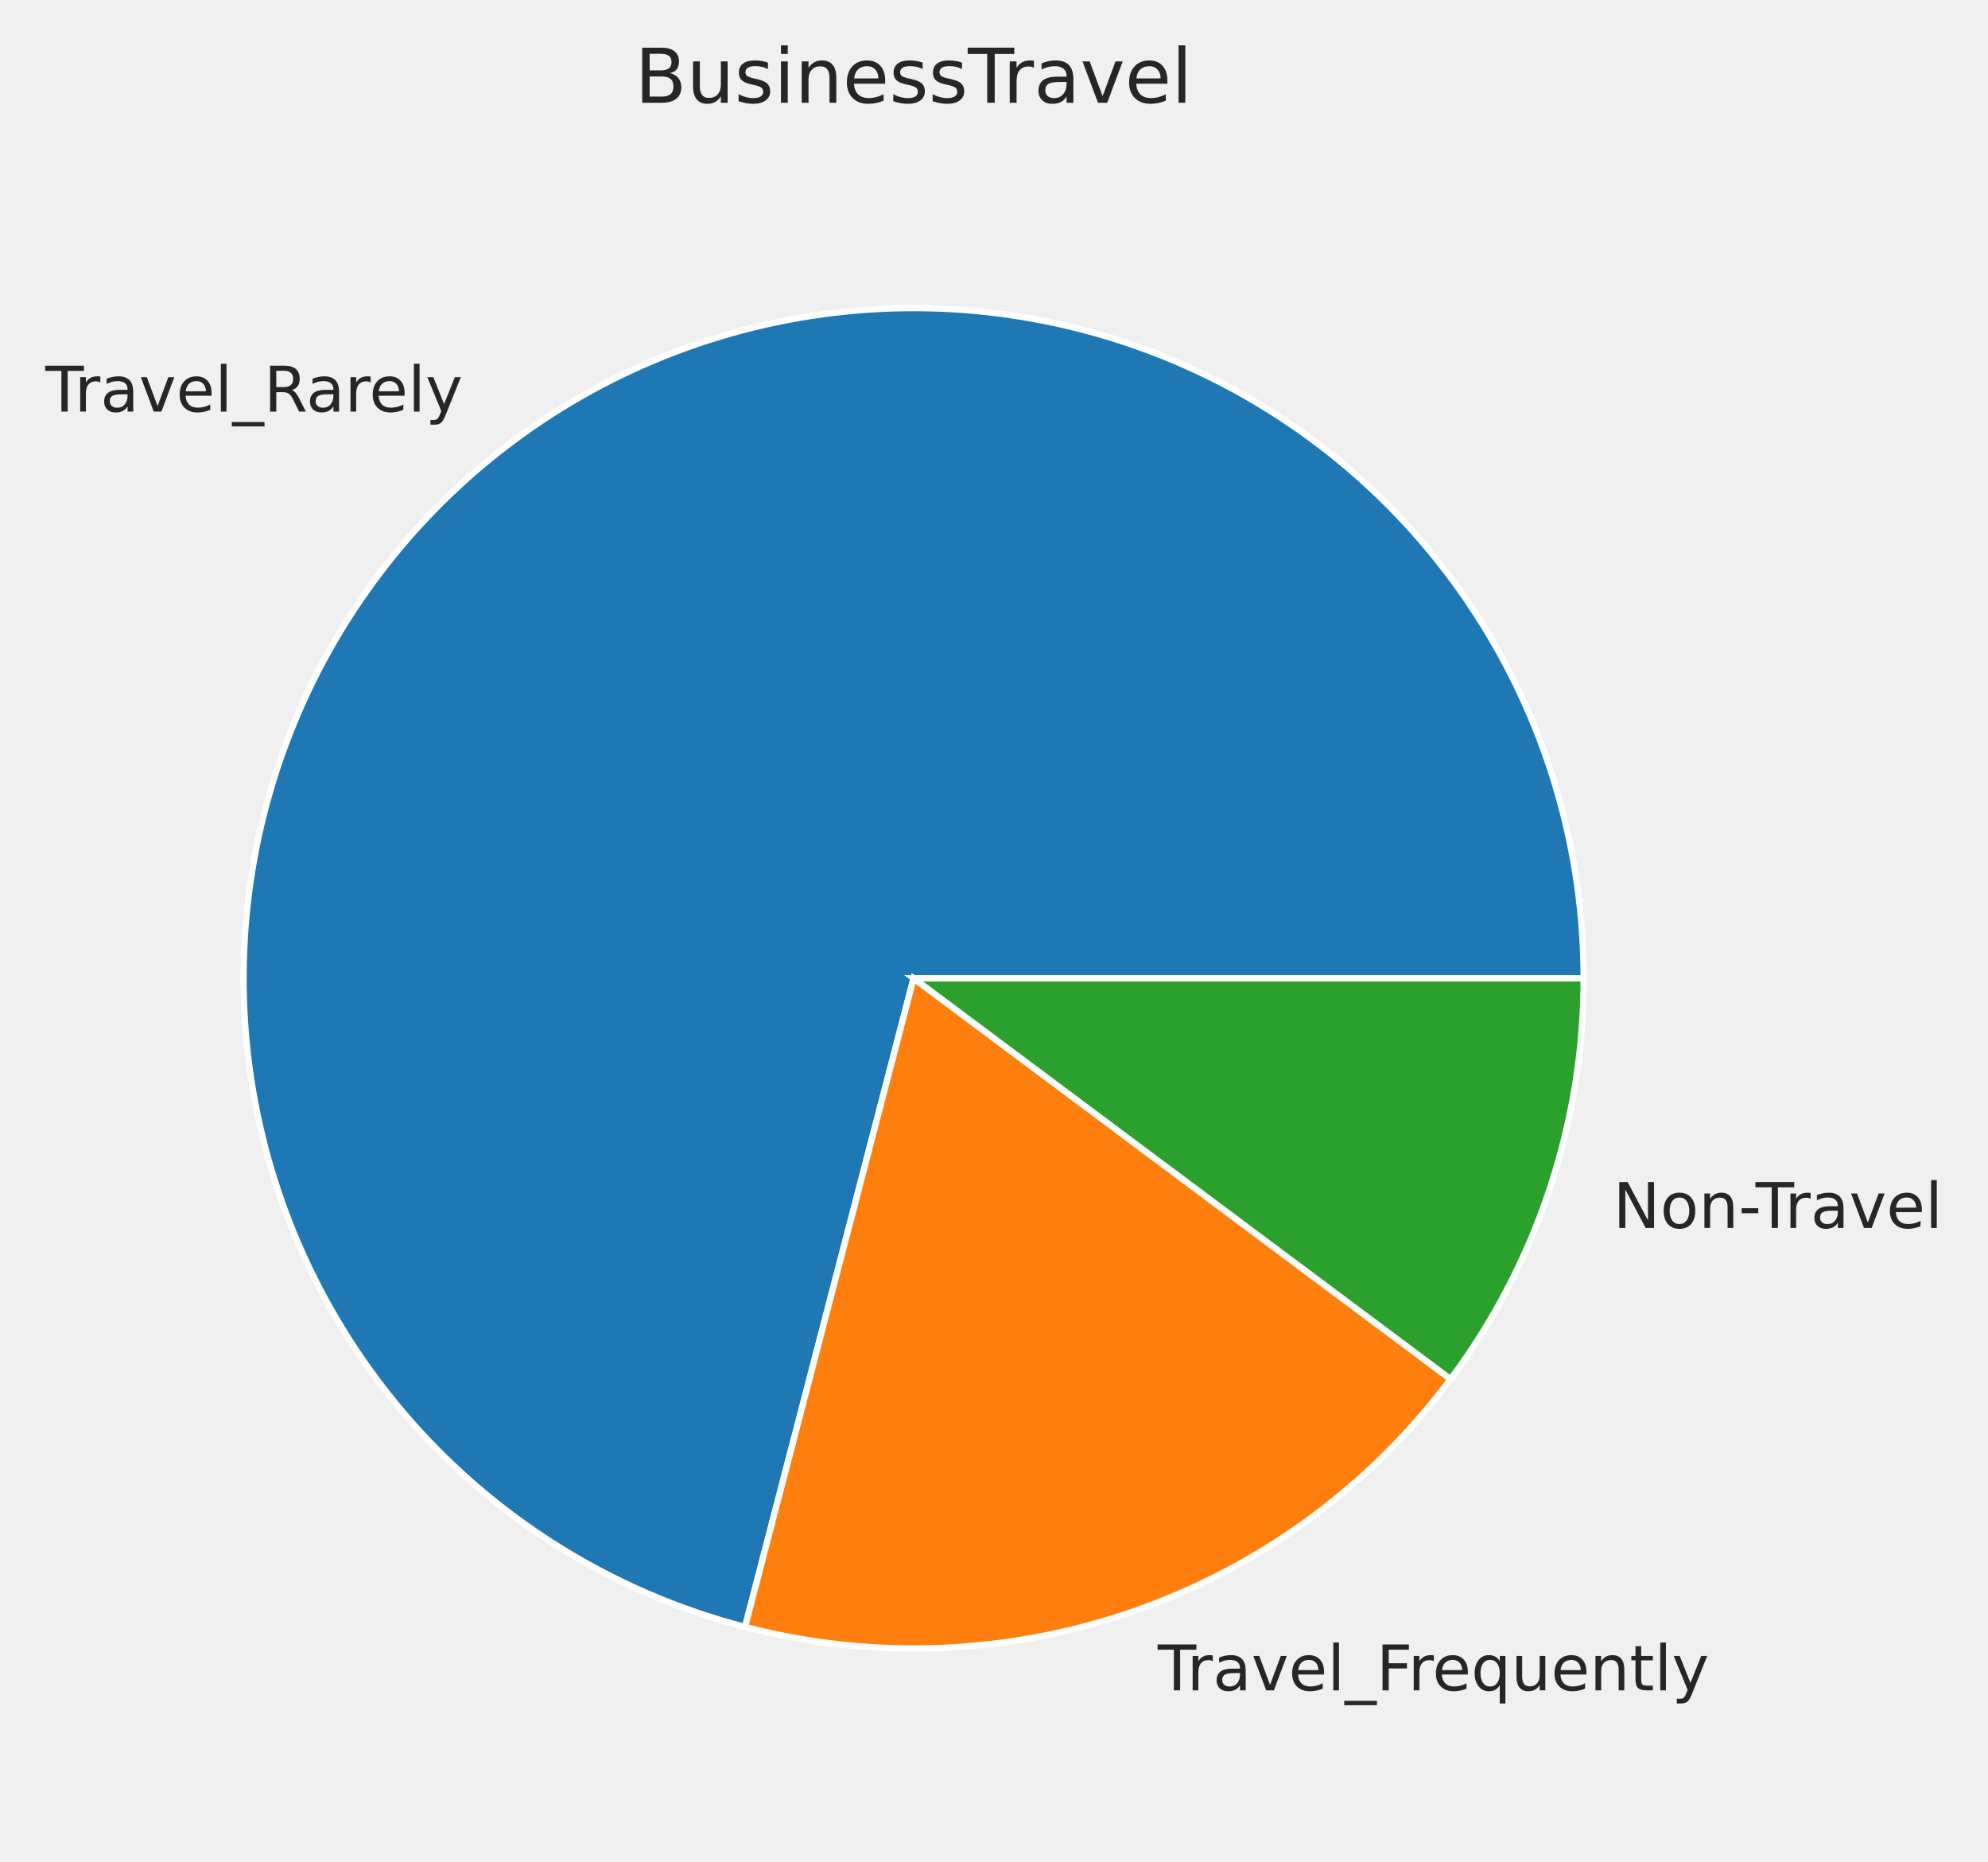
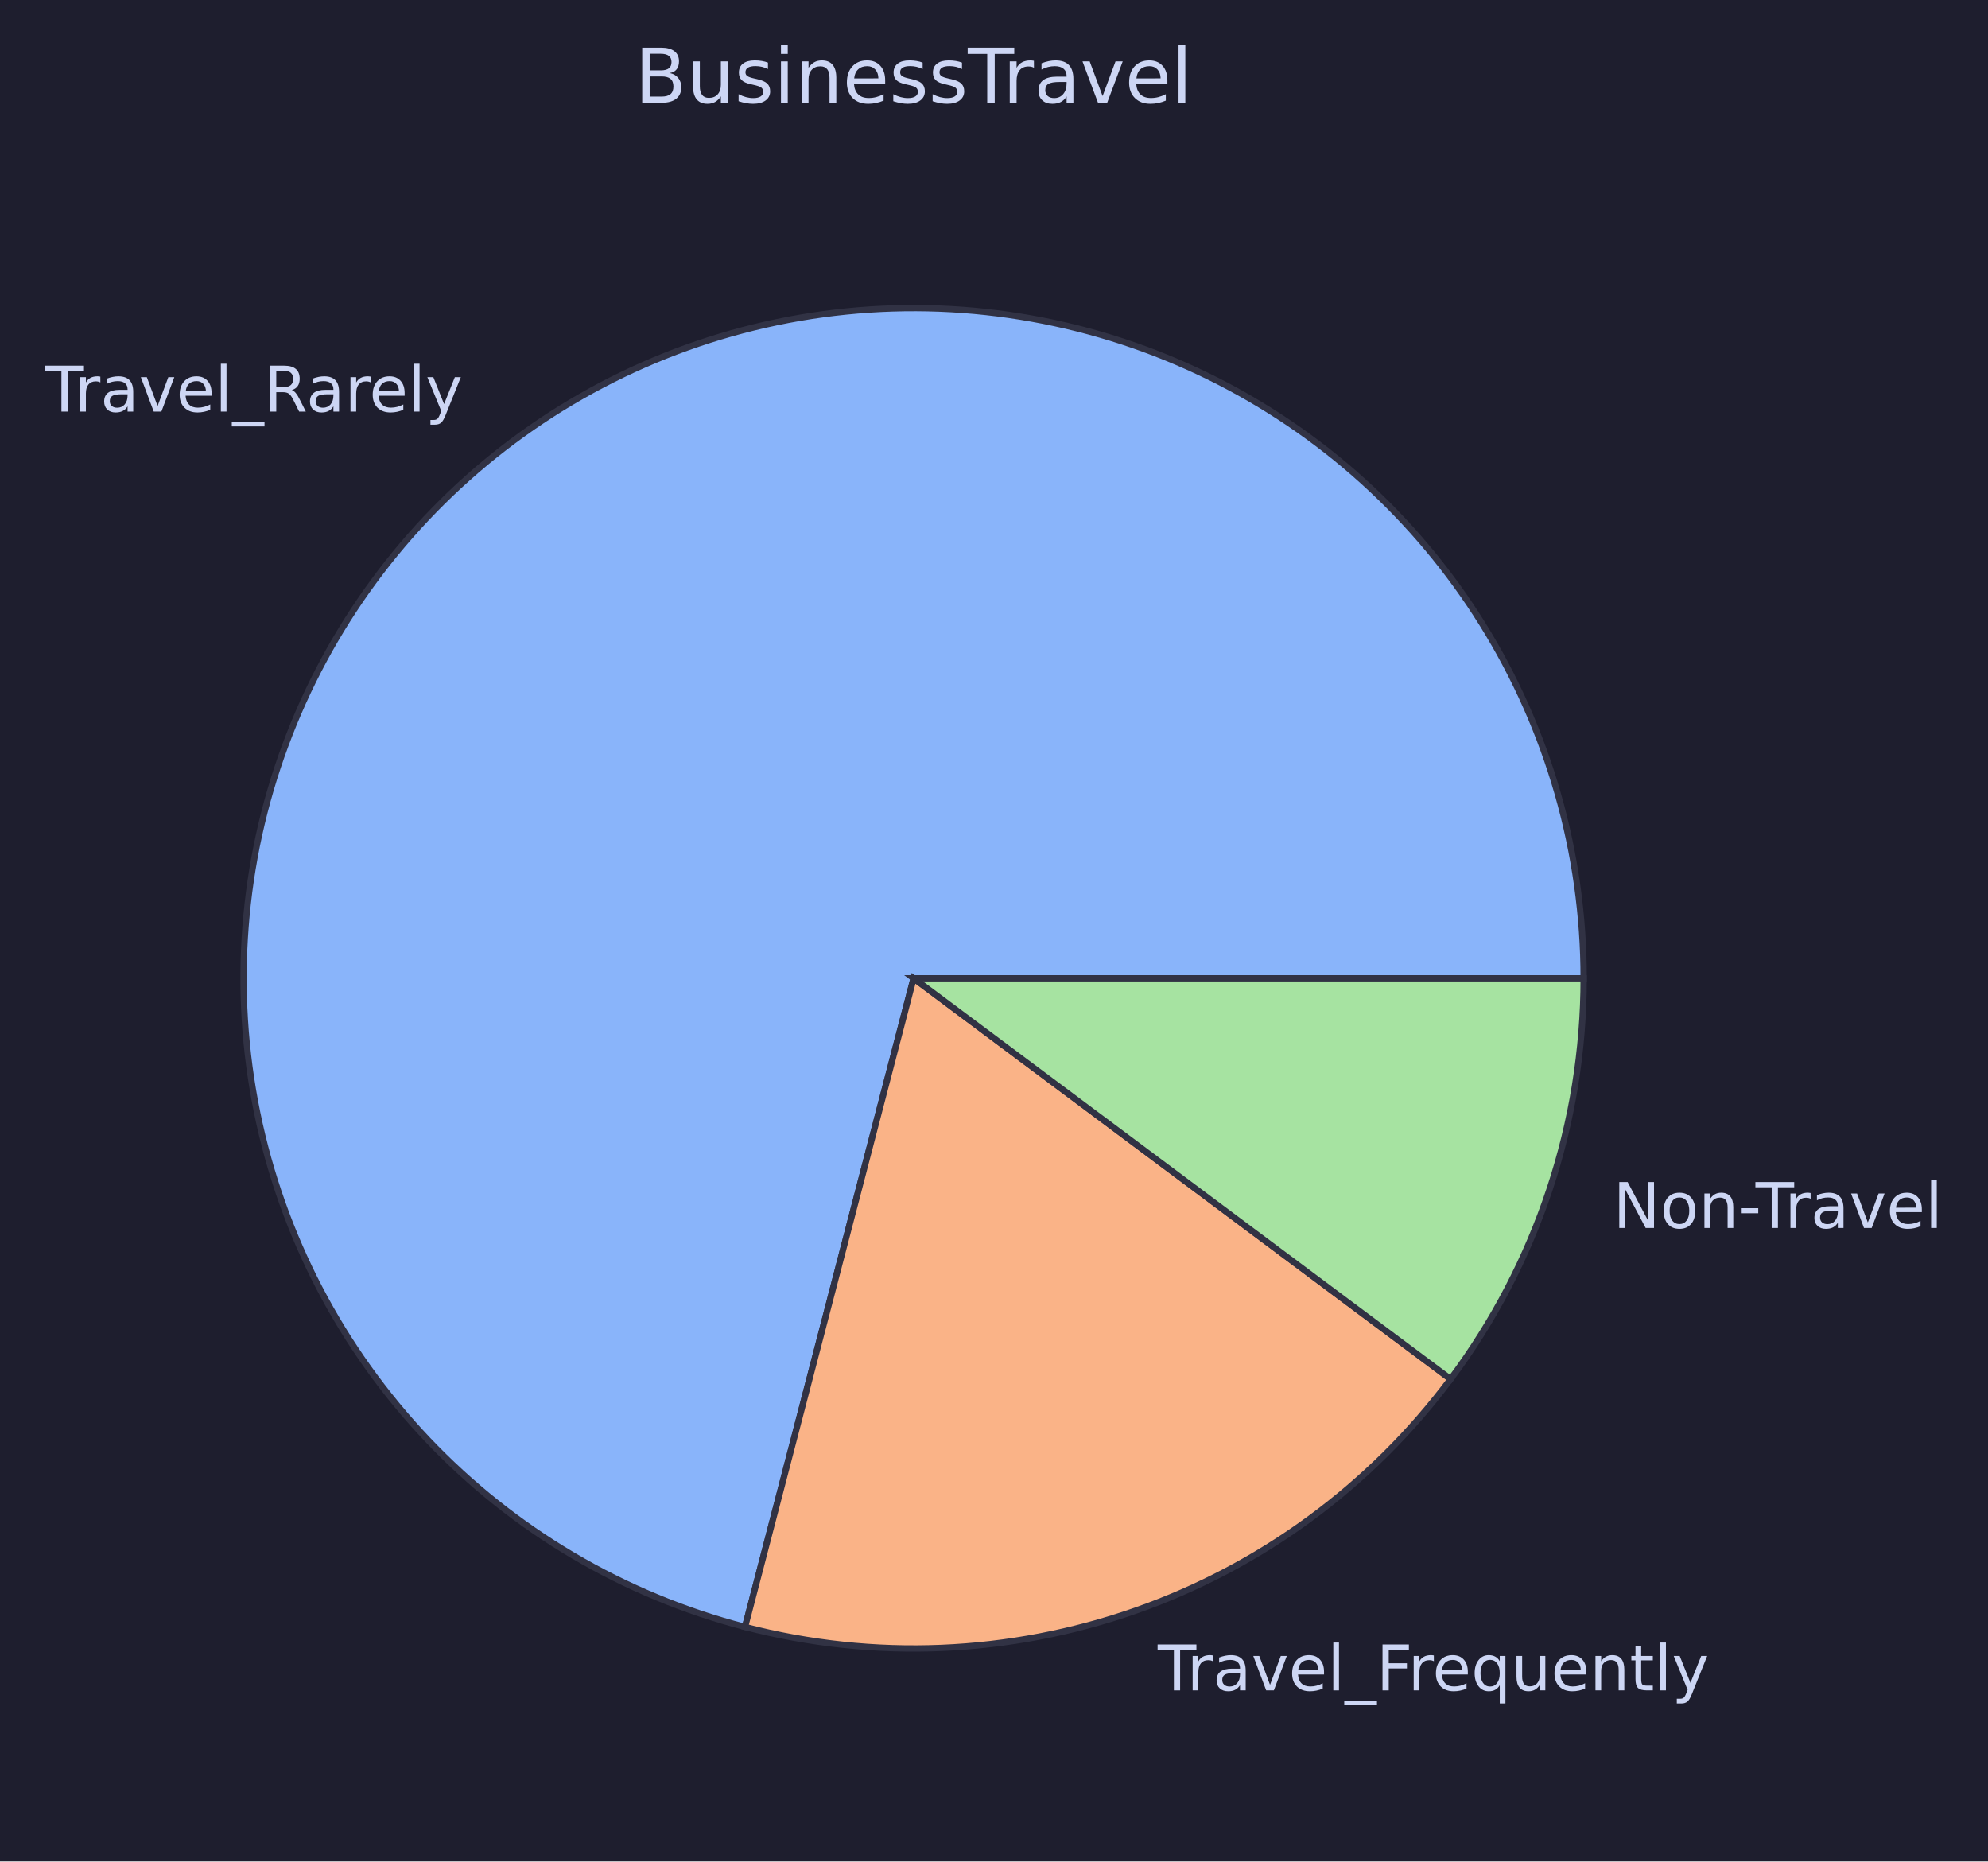
<svg xmlns="http://www.w3.org/2000/svg" xmlns:xlink="http://www.w3.org/1999/xlink" width="315.815pt" height="295.63pt" viewBox="0 0 315.815 295.63" version="1.1">
  <defs>
    <style type="text/css">*{stroke-linejoin: round; stroke-linecap: butt}</style>
  </defs>
  <g id="figure_1">
    <g id="patch_1">
-       <path d="M -0 295.63  L 315.815 295.63  L 315.815 0  L -0 0  L -0 295.63  z " style="fill: none" />
+       <path d="M -0 295.63  L 315.815 295.63  L 315.815 0  L -0 0  z " style="fill: #1e1e2e" />
    </g>
    <g id="axes_1">
      <g id="matplotlib.axis_1" />
      <g id="matplotlib.axis_2" />
      <g id="patch_2">
-         <path d="M 251.581 155.374  C 251.581 135.475 246 115.968 235.476 99.08  C 224.952 82.191 209.9 68.587 192.036 59.819  C 174.173 51.051 154.203 47.466 134.405 49.472  C 114.607 51.478 95.763 58.996 80.021 71.169  C 64.279 83.342 52.262 99.689 45.339 118.345  C 38.417 137.002 36.863 157.231 40.854 176.726  C 44.846 196.221 54.226 214.211 67.923 228.646  C 81.621 243.08 99.096 253.389 118.356 258.395  L 145.136 155.374  z " style="fill: #1f77b4; stroke: #ffffff; stroke-linejoin: miter" />
+         <path d="M 251.581 155.374  C 251.581 135.475 246 115.968 235.476 99.08  C 224.952 82.191 209.9 68.587 192.036 59.819  C 174.173 51.051 154.203 47.466 134.405 49.472  C 114.607 51.478 95.763 58.996 80.021 71.169  C 64.279 83.342 52.262 99.689 45.339 118.345  C 38.417 137.002 36.863 157.231 40.854 176.726  C 44.846 196.221 54.226 214.211 67.923 228.646  C 81.621 243.08 99.096 253.389 118.356 258.395  L 145.136 155.374  z " style="fill: #89b4fa; stroke: #313244; stroke-linejoin: miter" />
      </g>
      <g id="patch_3">
-         <path d="M 118.356 258.395  C 138.832 263.718 160.437 262.817 180.4 255.808  C 200.362 248.799 217.788 235.995 230.442 219.04  L 145.136 155.374  z " style="fill: #ff7f0e; stroke: #ffffff; stroke-linejoin: miter" />
+         <path d="M 118.356 258.395  C 138.832 263.718 160.437 262.817 180.4 255.808  C 200.362 248.799 217.788 235.995 230.442 219.04  L 145.136 155.374  z " style="fill: #fab387; stroke: #313244; stroke-linejoin: miter" />
      </g>
      <g id="patch_4">
-         <path d="M 230.442 219.04  C 237.26 209.905 242.566 199.734 246.158 188.916  C 249.75 178.098 251.581 166.773 251.581 155.374  L 145.136 155.374  z " style="fill: #2ca02c; stroke: #ffffff; stroke-linejoin: miter" />
+         <path d="M 230.442 219.04  C 237.26 209.905 242.566 199.734 246.158 188.916  C 249.75 178.098 251.581 166.773 251.581 155.374  L 145.136 155.374  z " style="fill: #a6e3a1; stroke: #313244; stroke-linejoin: miter" />
      </g>
      <g id="text_1">
-         <g style="fill: #262626" transform="translate(7.2 65.3685) scale(0.1 -0.1)">
+         <g style="fill: #cdd6f4" transform="translate(7.2 65.3685) scale(0.1 -0.1)">
          <defs>
            <path id="DejaVuSans-54" d="M -19 4666  L 3928 4666  L 3928 4134  L 2272 4134  L 2272 0  L 1638 0  L 1638 4134  L -19 4134  L -19 4666  z " transform="scale(0.015625)" />
            <path id="DejaVuSans-72" d="M 2631 2963  Q 2534 3019 2420 3045  Q 2306 3072 2169 3072  Q 1681 3072 1420 2755  Q 1159 2438 1159 1844  L 1159 0  L 581 0  L 581 3500  L 1159 3500  L 1159 2956  Q 1341 3275 1631 3429  Q 1922 3584 2338 3584  Q 2397 3584 2469 3576  Q 2541 3569 2628 3553  L 2631 2963  z " transform="scale(0.015625)" />
            <path id="DejaVuSans-61" d="M 2194 1759  Q 1497 1759 1228 1600  Q 959 1441 959 1056  Q 959 750 1161 570  Q 1363 391 1709 391  Q 2188 391 2477 730  Q 2766 1069 2766 1631  L 2766 1759  L 2194 1759  z M 3341 1997  L 3341 0  L 2766 0  L 2766 531  Q 2569 213 2275 61  Q 1981 -91 1556 -91  Q 1019 -91 701 211  Q 384 513 384 1019  Q 384 1609 779 1909  Q 1175 2209 1959 2209  L 2766 2209  L 2766 2266  Q 2766 2663 2505 2880  Q 2244 3097 1772 3097  Q 1472 3097 1187 3025  Q 903 2953 641 2809  L 641 3341  Q 956 3463 1253 3523  Q 1550 3584 1831 3584  Q 2591 3584 2966 3190  Q 3341 2797 3341 1997  z " transform="scale(0.015625)" />
            <path id="DejaVuSans-76" d="M 191 3500  L 800 3500  L 1894 563  L 2988 3500  L 3597 3500  L 2284 0  L 1503 0  L 191 3500  z " transform="scale(0.015625)" />
            <path id="DejaVuSans-65" d="M 3597 1894  L 3597 1613  L 953 1613  Q 991 1019 1311 708  Q 1631 397 2203 397  Q 2534 397 2845 478  Q 3156 559 3463 722  L 3463 178  Q 3153 47 2828 -22  Q 2503 -91 2169 -91  Q 1331 -91 842 396  Q 353 884 353 1716  Q 353 2575 817 3079  Q 1281 3584 2069 3584  Q 2775 3584 3186 3129  Q 3597 2675 3597 1894  z M 3022 2063  Q 3016 2534 2758 2815  Q 2500 3097 2075 3097  Q 1594 3097 1305 2825  Q 1016 2553 972 2059  L 3022 2063  z " transform="scale(0.015625)" />
            <path id="DejaVuSans-6c" d="M 603 4863  L 1178 4863  L 1178 0  L 603 0  L 603 4863  z " transform="scale(0.015625)" />
            <path id="DejaVuSans-5f" d="M 3263 -1063  L 3263 -1509  L -63 -1509  L -63 -1063  L 3263 -1063  z " transform="scale(0.015625)" />
            <path id="DejaVuSans-52" d="M 2841 2188  Q 3044 2119 3236 1894  Q 3428 1669 3622 1275  L 4263 0  L 3584 0  L 2988 1197  Q 2756 1666 2539 1819  Q 2322 1972 1947 1972  L 1259 1972  L 1259 0  L 628 0  L 628 4666  L 2053 4666  Q 2853 4666 3247 4331  Q 3641 3997 3641 3322  Q 3641 2881 3436 2590  Q 3231 2300 2841 2188  z M 1259 4147  L 1259 2491  L 2053 2491  Q 2509 2491 2742 2702  Q 2975 2913 2975 3322  Q 2975 3731 2742 3939  Q 2509 4147 2053 4147  L 1259 4147  z " transform="scale(0.015625)" />
            <path id="DejaVuSans-79" d="M 2059 -325  Q 1816 -950 1584 -1140  Q 1353 -1331 966 -1331  L 506 -1331  L 506 -850  L 844 -850  Q 1081 -850 1212 -737  Q 1344 -625 1503 -206  L 1606 56  L 191 3500  L 800 3500  L 1894 763  L 2988 3500  L 3597 3500  L 2059 -325  z " transform="scale(0.015625)" />
          </defs>
          <use xlink:href="#DejaVuSans-54" />
          <use xlink:href="#DejaVuSans-72" x="46.334" />
          <use xlink:href="#DejaVuSans-61" x="87.447" />
          <use xlink:href="#DejaVuSans-76" x="148.727" />
          <use xlink:href="#DejaVuSans-65" x="207.906" />
          <use xlink:href="#DejaVuSans-6c" x="269.43" />
          <use xlink:href="#DejaVuSans-5f" x="297.213" />
          <use xlink:href="#DejaVuSans-52" x="347.213" />
          <use xlink:href="#DejaVuSans-61" x="414.445" />
          <use xlink:href="#DejaVuSans-72" x="475.725" />
          <use xlink:href="#DejaVuSans-65" x="514.588" />
          <use xlink:href="#DejaVuSans-6c" x="576.111" />
          <use xlink:href="#DejaVuSans-79" x="603.895" />
        </g>
      </g>
      <g id="text_2">
-         <g style="fill: #262626" transform="translate(183.9259 268.4717) scale(0.1 -0.1)">
+         <g style="fill: #cdd6f4" transform="translate(183.9259 268.4717) scale(0.1 -0.1)">
          <defs>
            <path id="DejaVuSans-46" d="M 628 4666  L 3309 4666  L 3309 4134  L 1259 4134  L 1259 2759  L 3109 2759  L 3109 2228  L 1259 2228  L 1259 0  L 628 0  L 628 4666  z " transform="scale(0.015625)" />
            <path id="DejaVuSans-71" d="M 947 1747  Q 947 1113 1208 752  Q 1469 391 1925 391  Q 2381 391 2643 752  Q 2906 1113 2906 1747  Q 2906 2381 2643 2742  Q 2381 3103 1925 3103  Q 1469 3103 1208 2742  Q 947 2381 947 1747  z M 2906 525  Q 2725 213 2448 61  Q 2172 -91 1784 -91  Q 1150 -91 751 415  Q 353 922 353 1747  Q 353 2572 751 3078  Q 1150 3584 1784 3584  Q 2172 3584 2448 3432  Q 2725 3281 2906 2969  L 2906 3500  L 3481 3500  L 3481 -1331  L 2906 -1331  L 2906 525  z " transform="scale(0.015625)" />
            <path id="DejaVuSans-75" d="M 544 1381  L 544 3500  L 1119 3500  L 1119 1403  Q 1119 906 1312 657  Q 1506 409 1894 409  Q 2359 409 2629 706  Q 2900 1003 2900 1516  L 2900 3500  L 3475 3500  L 3475 0  L 2900 0  L 2900 538  Q 2691 219 2414 64  Q 2138 -91 1772 -91  Q 1169 -91 856 284  Q 544 659 544 1381  z M 1991 3584  L 1991 3584  z " transform="scale(0.015625)" />
            <path id="DejaVuSans-6e" d="M 3513 2113  L 3513 0  L 2938 0  L 2938 2094  Q 2938 2591 2744 2837  Q 2550 3084 2163 3084  Q 1697 3084 1428 2787  Q 1159 2491 1159 1978  L 1159 0  L 581 0  L 581 3500  L 1159 3500  L 1159 2956  Q 1366 3272 1645 3428  Q 1925 3584 2291 3584  Q 2894 3584 3203 3211  Q 3513 2838 3513 2113  z " transform="scale(0.015625)" />
            <path id="DejaVuSans-74" d="M 1172 4494  L 1172 3500  L 2356 3500  L 2356 3053  L 1172 3053  L 1172 1153  Q 1172 725 1289 603  Q 1406 481 1766 481  L 2356 481  L 2356 0  L 1766 0  Q 1100 0 847 248  Q 594 497 594 1153  L 594 3053  L 172 3053  L 172 3500  L 594 3500  L 594 4494  L 1172 4494  z " transform="scale(0.015625)" />
          </defs>
          <use xlink:href="#DejaVuSans-54" />
          <use xlink:href="#DejaVuSans-72" x="46.334" />
          <use xlink:href="#DejaVuSans-61" x="87.447" />
          <use xlink:href="#DejaVuSans-76" x="148.727" />
          <use xlink:href="#DejaVuSans-65" x="207.906" />
          <use xlink:href="#DejaVuSans-6c" x="269.43" />
          <use xlink:href="#DejaVuSans-5f" x="297.213" />
          <use xlink:href="#DejaVuSans-46" x="347.213" />
          <use xlink:href="#DejaVuSans-72" x="397.482" />
          <use xlink:href="#DejaVuSans-65" x="436.346" />
          <use xlink:href="#DejaVuSans-71" x="497.869" />
          <use xlink:href="#DejaVuSans-75" x="561.346" />
          <use xlink:href="#DejaVuSans-65" x="624.725" />
          <use xlink:href="#DejaVuSans-6e" x="686.248" />
          <use xlink:href="#DejaVuSans-74" x="749.627" />
          <use xlink:href="#DejaVuSans-6c" x="788.836" />
          <use xlink:href="#DejaVuSans-79" x="816.619" />
        </g>
      </g>
      <g id="text_3">
-         <g style="fill: #262626" transform="translate(256.26 195.0293) scale(0.1 -0.1)">
+         <g style="fill: #cdd6f4" transform="translate(256.26 195.0293) scale(0.1 -0.1)">
          <defs>
            <path id="DejaVuSans-4e" d="M 628 4666  L 1478 4666  L 3547 763  L 3547 4666  L 4159 4666  L 4159 0  L 3309 0  L 1241 3903  L 1241 0  L 628 0  L 628 4666  z " transform="scale(0.015625)" />
            <path id="DejaVuSans-6f" d="M 1959 3097  Q 1497 3097 1228 2736  Q 959 2375 959 1747  Q 959 1119 1226 758  Q 1494 397 1959 397  Q 2419 397 2687 759  Q 2956 1122 2956 1747  Q 2956 2369 2687 2733  Q 2419 3097 1959 3097  z M 1959 3584  Q 2709 3584 3137 3096  Q 3566 2609 3566 1747  Q 3566 888 3137 398  Q 2709 -91 1959 -91  Q 1206 -91 779 398  Q 353 888 353 1747  Q 353 2609 779 3096  Q 1206 3584 1959 3584  z " transform="scale(0.015625)" />
            <path id="DejaVuSans-2d" d="M 313 2009  L 1997 2009  L 1997 1497  L 313 1497  L 313 2009  z " transform="scale(0.015625)" />
          </defs>
          <use xlink:href="#DejaVuSans-4e" />
          <use xlink:href="#DejaVuSans-6f" x="74.805" />
          <use xlink:href="#DejaVuSans-6e" x="135.986" />
          <use xlink:href="#DejaVuSans-2d" x="199.365" />
          <use xlink:href="#DejaVuSans-54" x="226.324" />
          <use xlink:href="#DejaVuSans-72" x="272.658" />
          <use xlink:href="#DejaVuSans-61" x="313.771" />
          <use xlink:href="#DejaVuSans-76" x="375.051" />
          <use xlink:href="#DejaVuSans-65" x="434.23" />
          <use xlink:href="#DejaVuSans-6c" x="495.754" />
        </g>
      </g>
      <g id="text_4">
-         <g style="fill: #262626" transform="translate(100.8454 16.31812) scale(0.12 -0.12)">
+         <g style="fill: #cdd6f4" transform="translate(100.8454 16.31812) scale(0.12 -0.12)">
          <defs>
            <path id="DejaVuSans-42" d="M 1259 2228  L 1259 519  L 2272 519  Q 2781 519 3026 730  Q 3272 941 3272 1375  Q 3272 1813 3026 2020  Q 2781 2228 2272 2228  L 1259 2228  z M 1259 4147  L 1259 2741  L 2194 2741  Q 2656 2741 2882 2914  Q 3109 3088 3109 3444  Q 3109 3797 2882 3972  Q 2656 4147 2194 4147  L 1259 4147  z M 628 4666  L 2241 4666  Q 2963 4666 3353 4366  Q 3744 4066 3744 3513  Q 3744 3084 3544 2831  Q 3344 2578 2956 2516  Q 3422 2416 3680 2098  Q 3938 1781 3938 1306  Q 3938 681 3513 340  Q 3088 0 2303 0  L 628 0  L 628 4666  z " transform="scale(0.015625)" />
            <path id="DejaVuSans-73" d="M 2834 3397  L 2834 2853  Q 2591 2978 2328 3040  Q 2066 3103 1784 3103  Q 1356 3103 1142 2972  Q 928 2841 928 2578  Q 928 2378 1081 2264  Q 1234 2150 1697 2047  L 1894 2003  Q 2506 1872 2764 1633  Q 3022 1394 3022 966  Q 3022 478 2636 193  Q 2250 -91 1575 -91  Q 1294 -91 989 -36  Q 684 19 347 128  L 347 722  Q 666 556 975 473  Q 1284 391 1588 391  Q 1994 391 2212 530  Q 2431 669 2431 922  Q 2431 1156 2273 1281  Q 2116 1406 1581 1522  L 1381 1569  Q 847 1681 609 1914  Q 372 2147 372 2553  Q 372 3047 722 3315  Q 1072 3584 1716 3584  Q 2034 3584 2315 3537  Q 2597 3491 2834 3397  z " transform="scale(0.015625)" />
            <path id="DejaVuSans-69" d="M 603 3500  L 1178 3500  L 1178 0  L 603 0  L 603 3500  z M 603 4863  L 1178 4863  L 1178 4134  L 603 4134  L 603 4863  z " transform="scale(0.015625)" />
          </defs>
          <use xlink:href="#DejaVuSans-42" />
          <use xlink:href="#DejaVuSans-75" x="68.604" />
          <use xlink:href="#DejaVuSans-73" x="131.982" />
          <use xlink:href="#DejaVuSans-69" x="184.082" />
          <use xlink:href="#DejaVuSans-6e" x="211.865" />
          <use xlink:href="#DejaVuSans-65" x="275.244" />
          <use xlink:href="#DejaVuSans-73" x="336.768" />
          <use xlink:href="#DejaVuSans-73" x="388.867" />
          <use xlink:href="#DejaVuSans-54" x="440.967" />
          <use xlink:href="#DejaVuSans-72" x="487.301" />
          <use xlink:href="#DejaVuSans-61" x="528.414" />
          <use xlink:href="#DejaVuSans-76" x="589.693" />
          <use xlink:href="#DejaVuSans-65" x="648.873" />
          <use xlink:href="#DejaVuSans-6c" x="710.396" />
        </g>
      </g>
    </g>
  </g>
</svg>
